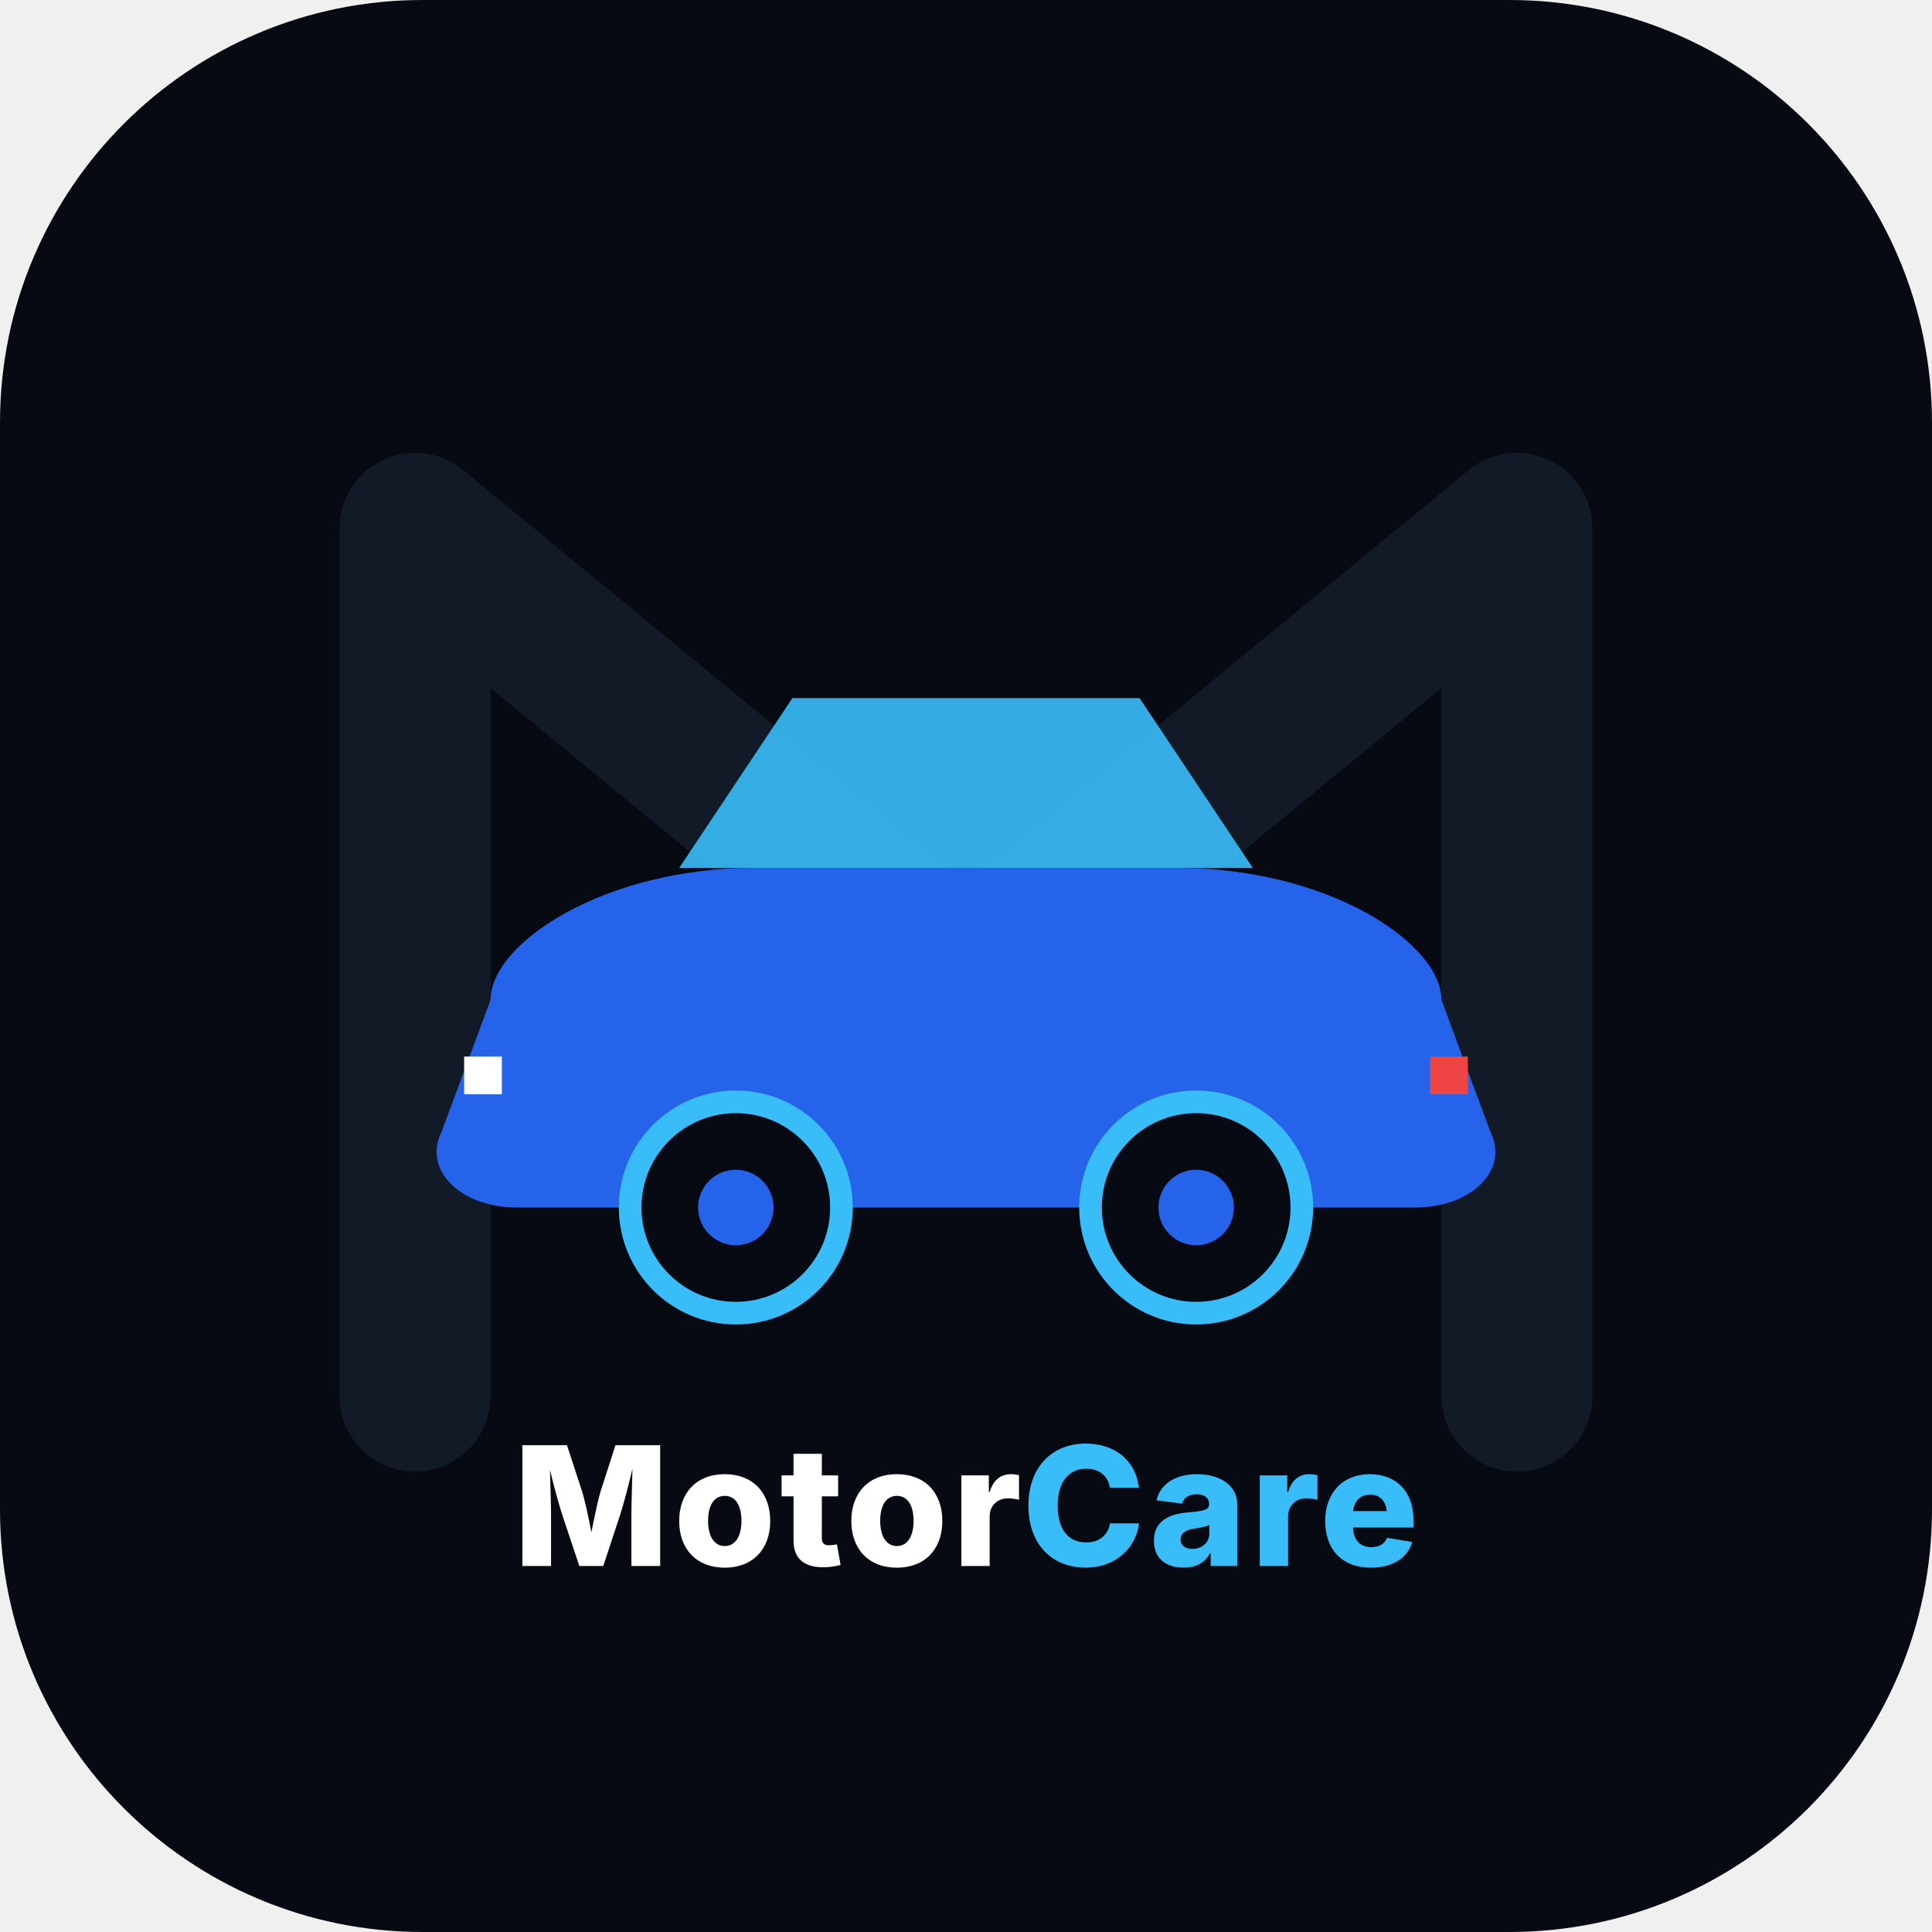
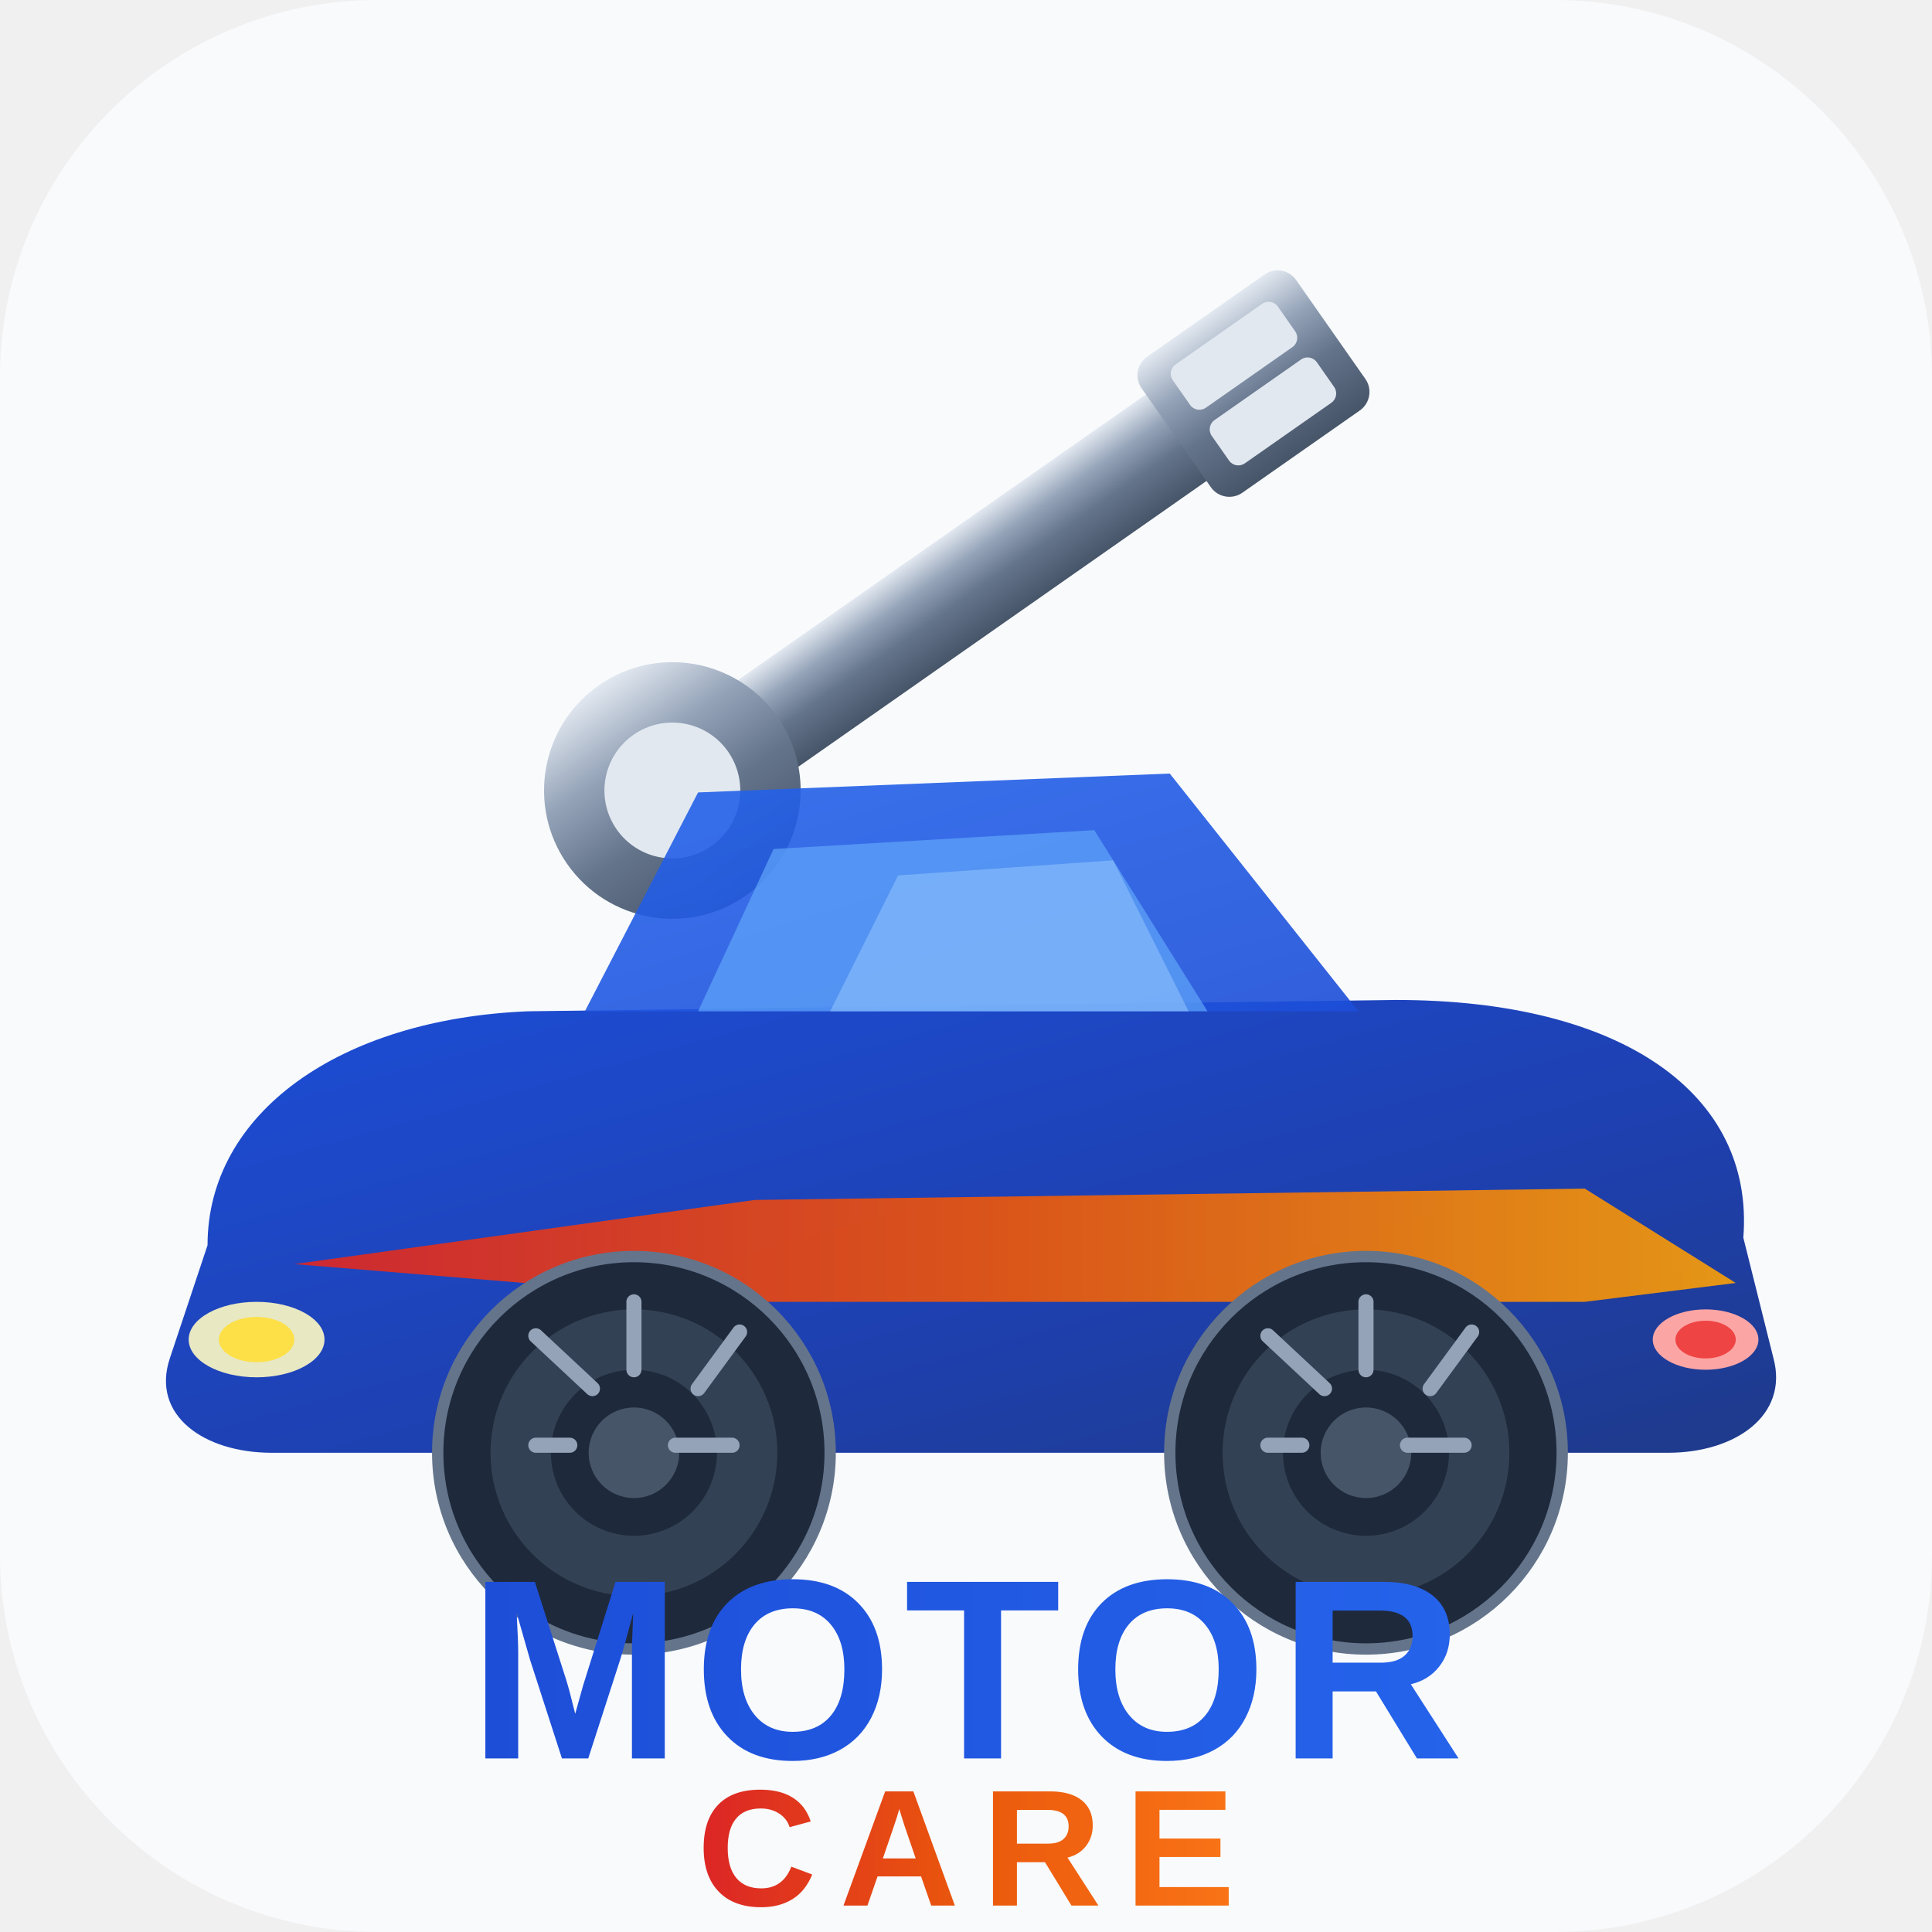
<svg xmlns="http://www.w3.org/2000/svg" viewBox="0 0 512 512" width="100%" height="100%">
-   <rect width="512" height="512" rx="112" fill="#070a13" />
-   <path d="M110 370 L110 140 L256 260 L402 140 L402 370" fill="none" stroke="#1e293b" stroke-width="40" stroke-linecap="round" stroke-linejoin="round" opacity="0.5" />
-   <g transform="translate(0, 15)">
-     <path d="M130 250 C130 235, 160 215, 200 215 L312 215 C352 215, 382 235, 382 250 L395 285 C400 295, 390 305, 375 305 L137 305 C122 305, 112 295, 117 285 Z" fill="#2563eb" />
-     <path d="M180 215 L210 170 L302 170 L332 215 Z" fill="#38bdf8" opacity="0.9" />
-     <path d="M123 265 L133 265 L133 275 L123 275 Z" fill="#ffffff" rx="1" />
-     <path d="M379 265 L389 265 L389 275 L379 275 Z" fill="#ef4444" rx="1" />
-     <circle cx="195" cy="305" r="28" fill="#070a13" stroke="#38bdf8" stroke-width="6" />
-     <circle cx="195" cy="305" r="10" fill="#2563eb" />
-     <circle cx="317" cy="305" r="28" fill="#070a13" stroke="#38bdf8" stroke-width="6" />
-     <circle cx="317" cy="305" r="10" fill="#2563eb" />
+   <rect width="512" height="512" rx="100" fill="#f8fafc" />
+   <g transform="translate(256, 155) rotate(-35)">
+     <rect x="-95" y="-14" width="190" height="28" rx="14" fill="url(#wrenchGrad)" />
+     <circle cx="-95" cy="0" r="34" fill="url(#wrenchGrad)" />
+     <circle cx="-95" cy="0" r="18" fill="#e2e8f0" />
+     <rect x="68" y="-22" width="50" height="44" rx="6" fill="url(#wrenchGrad)" />
+     <rect x="76" y="-16" width="34" height="14" rx="3" fill="#e2e8f0" />
+     <rect x="76" y="2" width="34" height="14" rx="3" fill="#e2e8f0" />
  </g>
-   <text x="256" y="415" font-family="system-ui, -apple-system, sans-serif" font-size="44" font-weight="800" fill="#ffffff" text-anchor="middle" letter-spacing="1">Motor<tspan fill="#38bdf8">Care</tspan>
-   </text>
+   <path d="M55 330 C55 295, 90 270, 140 268 L370 265 C430 265, 465 290, 462 328 L470 360 C474 375, 460 385, 442 385 L72 385 C54 385, 40 375, 45 360 Z" fill="url(#carBodyGrad)" />
+   <path d="M155 268 L185 210 L310 205 L360 268 Z" fill="url(#carTopGrad)" opacity="0.9" />
+   <path d="M185 268 L205 225 L290 220 L320 268 Z" fill="#60a5fa" opacity="0.7" />
+   <path d="M220 268 L238 232 L295 228 L315 268 Z" fill="#93c5fd" opacity="0.55" />
+   <path d="M78 335 L200 318 L420 315 L460 340 L420 345 L200 345 Z" fill="url(#flameGrad)" opacity="0.92" />
+   <ellipse cx="68" cy="355" rx="18" ry="10" fill="#fef9c3" opacity="0.9" />
+   <ellipse cx="68" cy="355" rx="10" ry="6" fill="#fde047" />
+   <ellipse cx="452" cy="355" rx="14" ry="8" fill="#fca5a5" />
+   <ellipse cx="452" cy="355" rx="8" ry="5" fill="#ef4444" />
+   <circle cx="168" cy="385" r="52" fill="#1e293b" />
+   <circle cx="168" cy="385" r="38" fill="#334155" />
+   <circle cx="168" cy="385" r="22" fill="#1e293b" />
+   <circle cx="168" cy="385" r="12" fill="#475569" />
+   <line x1="168" y1="363" x2="168" y2="345" stroke="#94a3b8" stroke-width="4" stroke-linecap="round" />
+   <line x1="185" y1="368" x2="196" y2="353" stroke="#94a3b8" stroke-width="4" stroke-linecap="round" />
+   <line x1="179" y1="383" x2="194" y2="383" stroke="#94a3b8" stroke-width="4" stroke-linecap="round" />
+   <line x1="151" y1="383" x2="142" y2="383" stroke="#94a3b8" stroke-width="4" stroke-linecap="round" />
+   <line x1="157" y1="368" x2="142" y2="354" stroke="#94a3b8" stroke-width="4" stroke-linecap="round" />
+   <circle cx="168" cy="385" r="52" fill="none" stroke="#64748b" stroke-width="3" />
+   <circle cx="362" cy="385" r="52" fill="#1e293b" />
+   <circle cx="362" cy="385" r="38" fill="#334155" />
+   <circle cx="362" cy="385" r="22" fill="#1e293b" />
+   <circle cx="362" cy="385" r="12" fill="#475569" />
+   <line x1="362" y1="363" x2="362" y2="345" stroke="#94a3b8" stroke-width="4" stroke-linecap="round" />
+   <line x1="379" y1="368" x2="390" y2="353" stroke="#94a3b8" stroke-width="4" stroke-linecap="round" />
+   <line x1="373" y1="383" x2="388" y2="383" stroke="#94a3b8" stroke-width="4" stroke-linecap="round" />
+   <line x1="345" y1="383" x2="336" y2="383" stroke="#94a3b8" stroke-width="4" stroke-linecap="round" />
+   <line x1="351" y1="368" x2="336" y2="354" stroke="#94a3b8" stroke-width="4" stroke-linecap="round" />
+   <circle cx="362" cy="385" r="52" fill="none" stroke="#64748b" stroke-width="3" />
+   <text x="256" y="466" font-family="Arial Black, Arial, sans-serif" font-size="68" font-weight="900" text-anchor="middle" fill="url(#motorGrad)" letter-spacing="3">MOTOR</text>
+   <text x="256" y="505" font-family="Arial Black, Arial, sans-serif" font-size="44" font-weight="900" text-anchor="middle" fill="url(#careGrad)" letter-spacing="6">CARE</text>
+   <defs>
+     <linearGradient id="carBodyGrad" x1="0%" y1="0%" x2="100%" y2="100%">
+       <stop offset="0%" style="stop-color:#1d4ed8" />
+       <stop offset="60%" style="stop-color:#1e40af" />
+       <stop offset="100%" style="stop-color:#1e3a8a" />
+     </linearGradient>
+     <linearGradient id="carTopGrad" x1="0%" y1="0%" x2="100%" y2="100%">
+       <stop offset="0%" style="stop-color:#2563eb" />
+       <stop offset="100%" style="stop-color:#1d4ed8" />
+     </linearGradient>
+     <linearGradient id="flameGrad" x1="0%" y1="0%" x2="100%" y2="0%">
+       <stop offset="0%" style="stop-color:#dc2626" />
+       <stop offset="50%" style="stop-color:#ea580c" />
+       <stop offset="100%" style="stop-color:#f59e0b" />
+     </linearGradient>
+     <linearGradient id="wrenchGrad" x1="0%" y1="0%" x2="0%" y2="100%">
+       <stop offset="0%" style="stop-color:#e2e8f0" />
+       <stop offset="30%" style="stop-color:#94a3b8" />
+       <stop offset="60%" style="stop-color:#64748b" />
+       <stop offset="100%" style="stop-color:#475569" />
+     </linearGradient>
+     <linearGradient id="motorGrad" x1="0%" y1="0%" x2="100%" y2="0%">
+       <stop offset="0%" style="stop-color:#1d4ed8" />
+       <stop offset="100%" style="stop-color:#2563eb" />
+     </linearGradient>
+     <linearGradient id="careGrad" x1="0%" y1="0%" x2="100%" y2="0%">
+       <stop offset="0%" style="stop-color:#dc2626" />
+       <stop offset="50%" style="stop-color:#ea580c" />
+       <stop offset="100%" style="stop-color:#f97316" />
+     </linearGradient>
+   </defs>
</svg>
